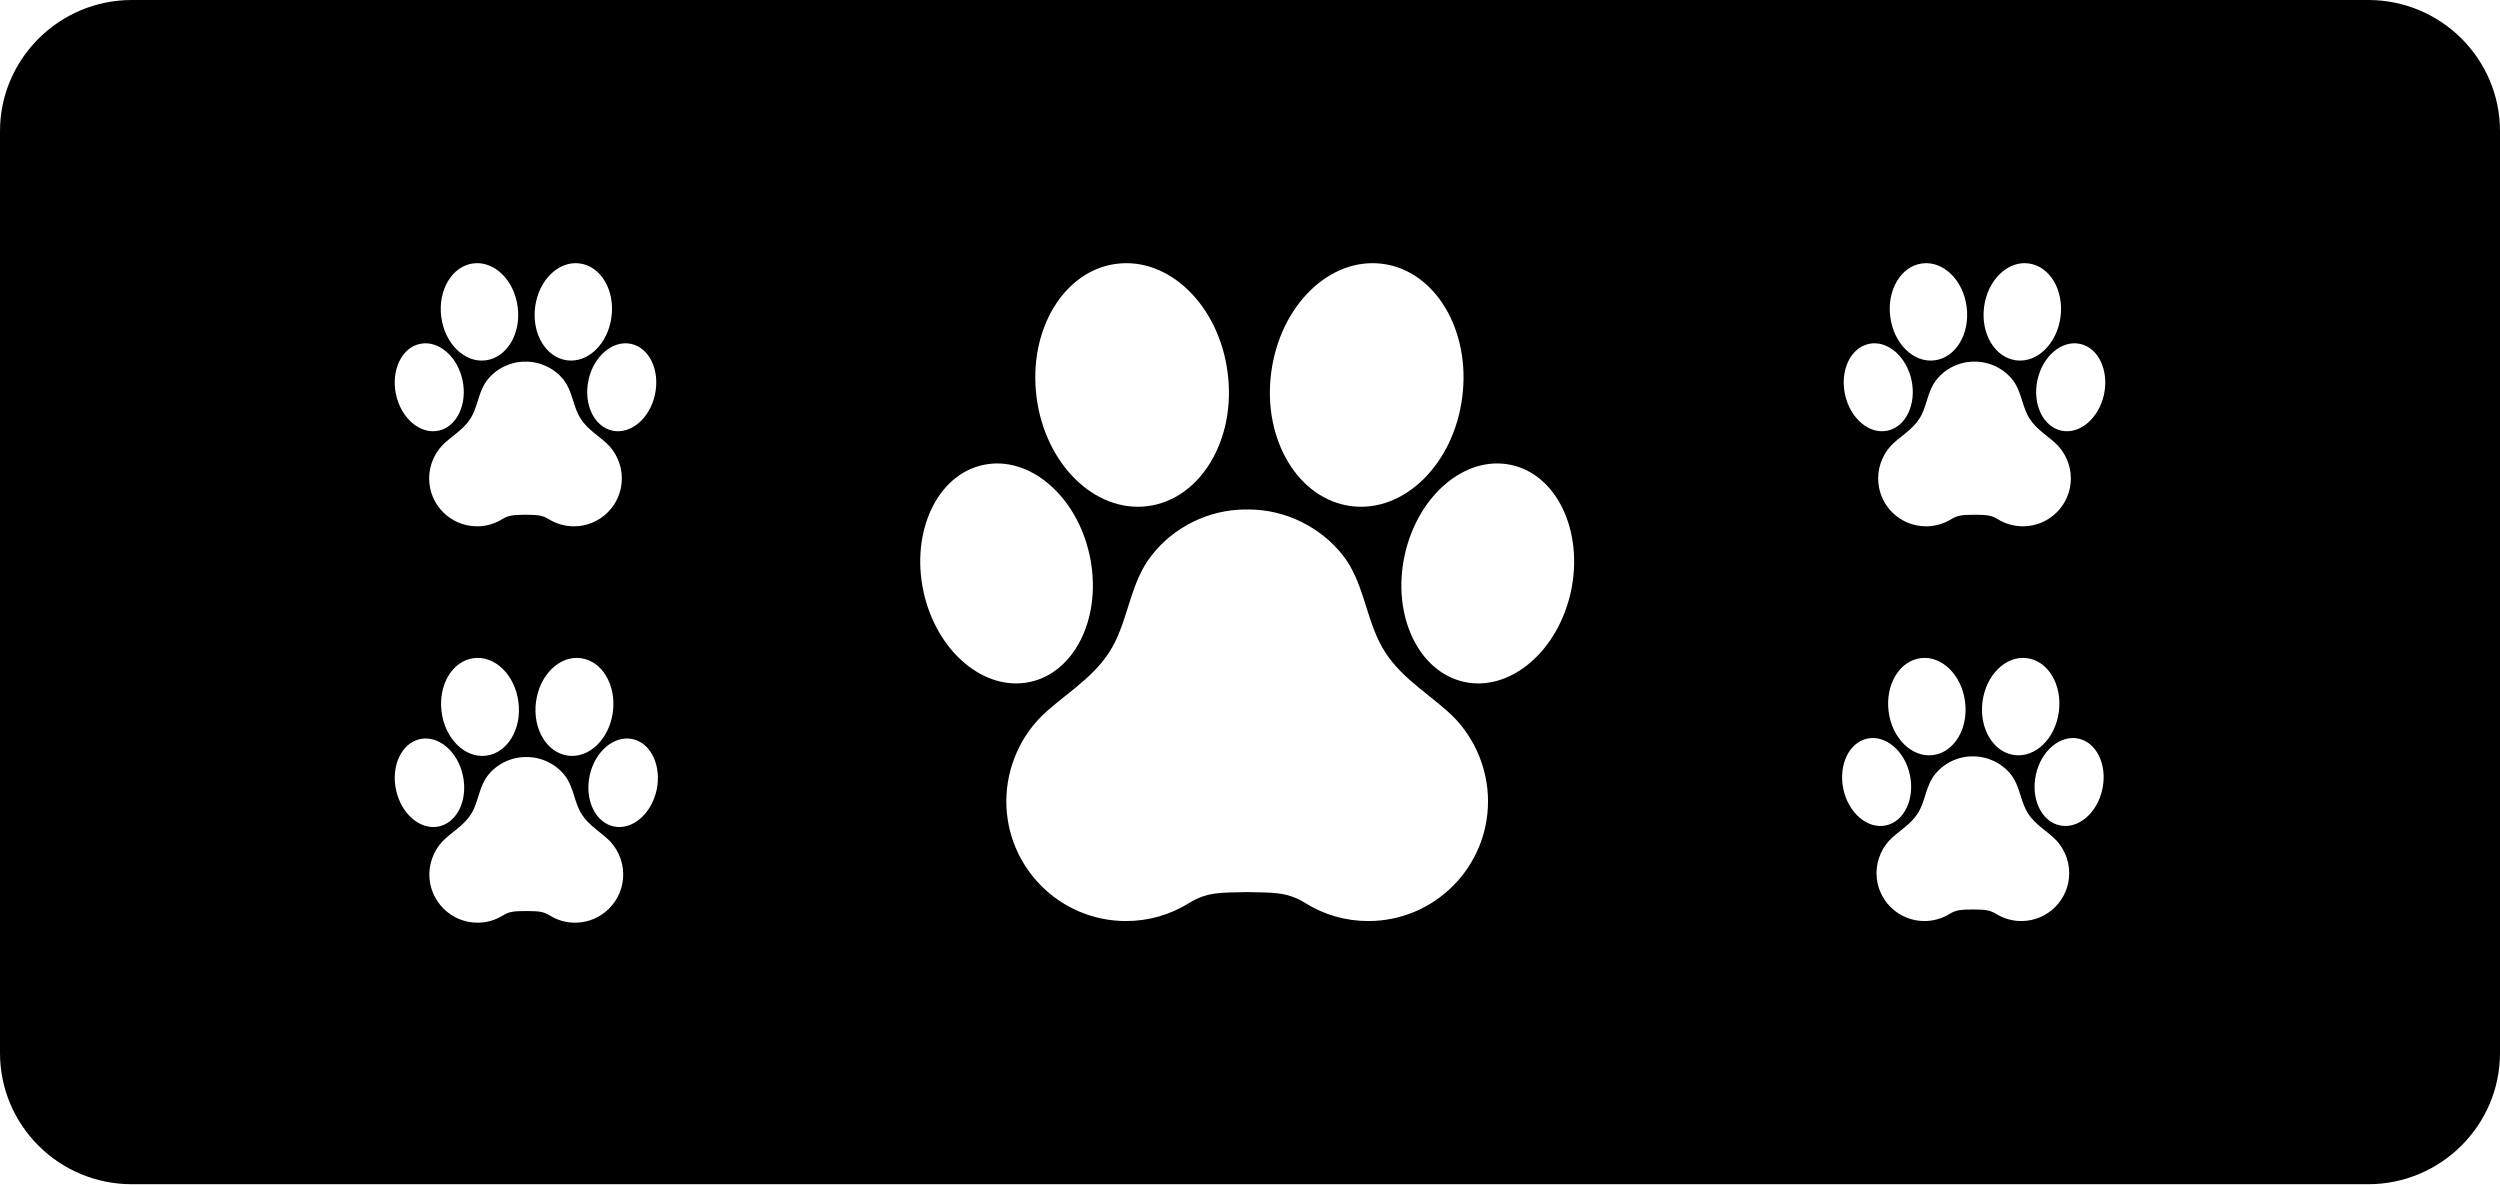
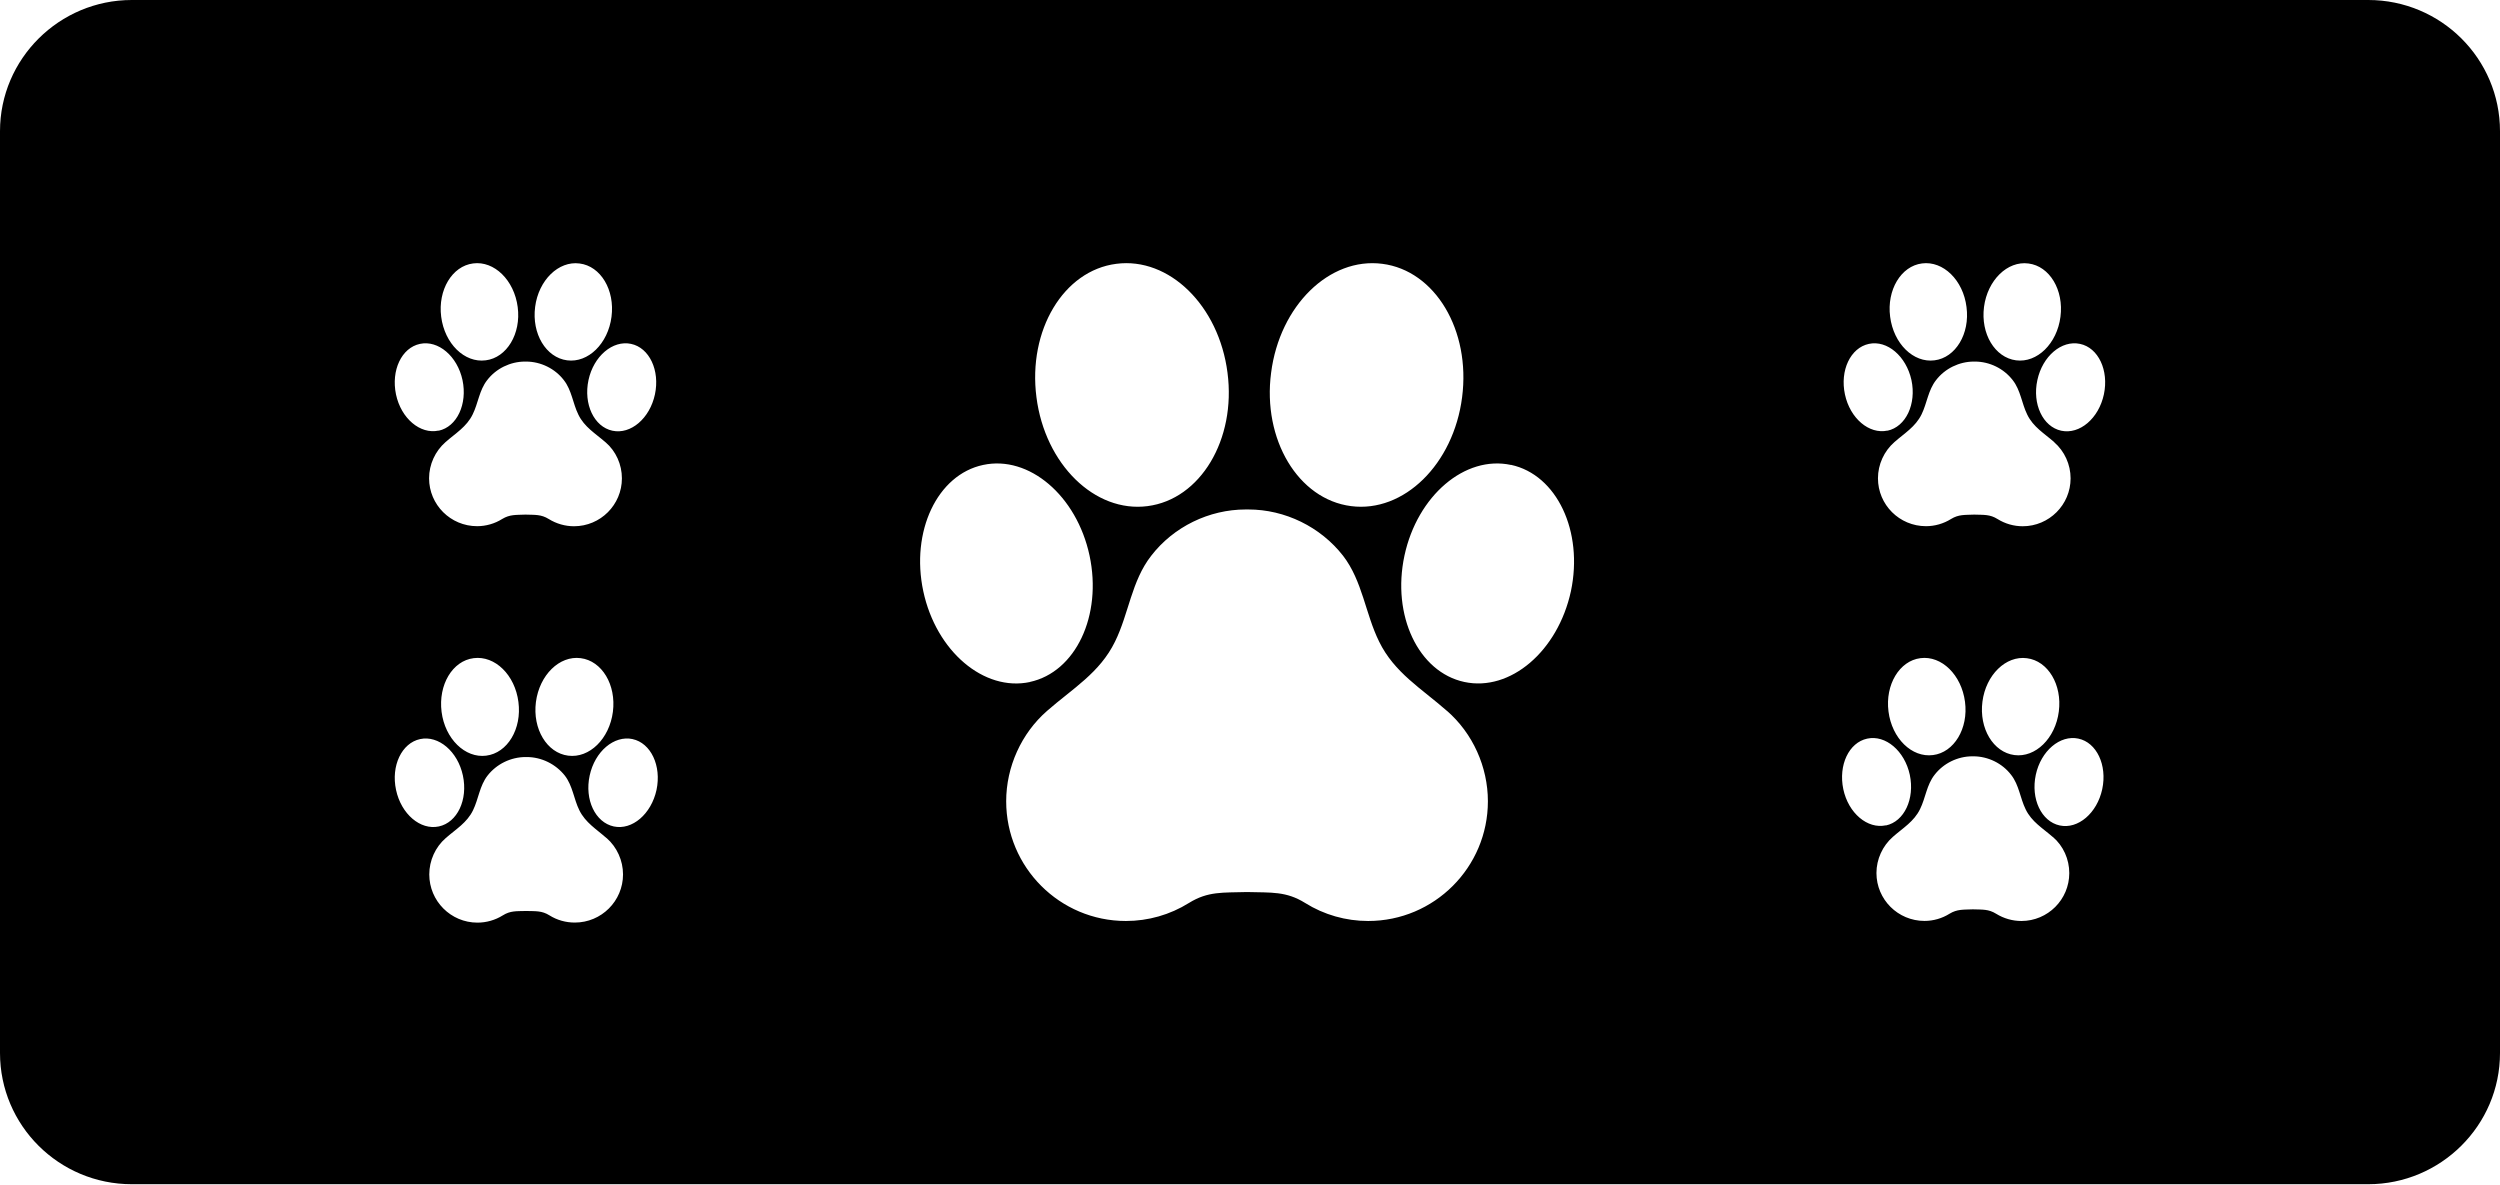
- <svg xmlns="http://www.w3.org/2000/svg" width="38px" height="18px" viewBox="0 0 38 18" version="1.1">
-   <defs />
-   <g id="Page-1" stroke="none" stroke-width="1" fill="none" fill-rule="evenodd">
-     <g id="D---tier-5" transform="translate(-2, -3)" fill="#000000">
-       <path d="M2,4.995 C2,3.893 2.902,3 4.003,3 L37.997,3 C39.103,3 40,3.893 40,4.995 L40,19.005 C40,20.107 39.098,21 37.997,21 L4.003,21 C2.897,21 2,20.107 2,19.005 L2,4.995 Z M9.383,8.477 C9.704,8.436 9.922,8.073 9.869,7.666 C9.817,7.259 9.514,6.962 9.193,7.004 C8.872,7.045 8.655,7.408 8.707,7.815 C8.759,8.223 9.062,8.519 9.383,8.477 Z M8.667,9.546 C8.946,9.486 9.108,9.142 9.03,8.777 C8.952,8.414 8.662,8.167 8.383,8.227 C8.104,8.286 7.942,8.63 8.019,8.995 C8.097,9.36 8.388,9.606 8.667,9.546 Z M10.62,8.477 C10.941,8.519 11.243,8.223 11.295,7.815 C11.348,7.408 11.131,7.045 10.81,7.004 C10.489,6.962 10.186,7.259 10.134,7.666 C10.081,8.073 10.299,8.436 10.62,8.477 Z M11.593,8.227 C11.313,8.167 11.023,8.414 10.945,8.777 C10.867,9.142 11.029,9.486 11.309,9.546 C11.588,9.606 11.878,9.36 11.956,8.995 C12.034,8.63 11.871,8.286 11.593,8.227 Z M11.203,9.722 C11.049,9.587 10.883,9.491 10.791,9.301 C10.706,9.131 10.69,8.933 10.571,8.779 C10.435,8.603 10.218,8.497 9.995,8.497 C9.993,8.497 9.99,8.498 9.987,8.498 C9.985,8.498 9.982,8.497 9.98,8.497 C9.757,8.497 9.541,8.603 9.405,8.779 C9.285,8.933 9.269,9.131 9.185,9.301 C9.093,9.491 8.926,9.587 8.772,9.722 C8.615,9.859 8.523,10.063 8.523,10.272 C8.523,10.674 8.849,11 9.252,11 C9.386,11 9.52,10.962 9.634,10.891 C9.75,10.819 9.841,10.829 9.987,10.824 C10.135,10.829 10.225,10.819 10.341,10.891 C10.456,10.962 10.589,11 10.724,11 C11.126,11 11.452,10.674 11.452,10.272 C11.452,10.063 11.361,9.859 11.203,9.722 Z M9.391,14.486 C9.714,14.445 9.934,14.079 9.88,13.67 C9.828,13.26 9.524,12.962 9.2,13.004 C8.877,13.045 8.659,13.41 8.712,13.82 C8.764,14.23 9.069,14.528 9.391,14.486 Z M8.671,15.562 C8.952,15.501 9.115,15.156 9.036,14.788 C8.958,14.422 8.666,14.174 8.385,14.234 C8.105,14.294 7.941,14.64 8.02,15.007 C8.098,15.374 8.39,15.622 8.671,15.562 Z M10.636,14.486 C10.959,14.528 11.263,14.23 11.316,13.82 C11.369,13.41 11.15,13.045 10.827,13.004 C10.504,12.962 10.2,13.26 10.147,13.67 C10.093,14.079 10.313,14.445 10.636,14.486 Z M11.615,14.234 C11.333,14.174 11.042,14.422 10.963,14.788 C10.884,15.155 11.048,15.501 11.329,15.562 C11.61,15.622 11.901,15.374 11.981,15.007 C12.058,14.64 11.895,14.294 11.615,14.234 Z M11.222,15.739 C11.068,15.603 10.901,15.506 10.808,15.316 C10.723,15.144 10.707,14.945 10.587,14.79 C10.449,14.613 10.232,14.507 10.007,14.507 C10.005,14.507 10.002,14.507 9.999,14.507 C9.998,14.507 9.995,14.507 9.992,14.507 C9.767,14.507 9.55,14.613 9.413,14.79 C9.293,14.945 9.276,15.144 9.193,15.316 C9.1,15.506 8.932,15.603 8.777,15.739 C8.619,15.877 8.526,16.082 8.526,16.292 C8.526,16.696 8.854,17.025 9.259,17.025 C9.395,17.025 9.529,16.987 9.645,16.914 C9.761,16.842 9.852,16.852 9.999,16.848 C10.148,16.852 10.239,16.842 10.355,16.914 C10.471,16.987 10.605,17.025 10.741,17.025 C11.145,17.025 11.473,16.696 11.473,16.292 C11.473,16.082 11.381,15.877 11.222,15.739 Z M19.445,10.693 C20.248,10.59 20.793,9.681 20.66,8.665 C20.531,7.647 19.774,6.906 18.97,7.01 C18.168,7.112 17.624,8.02 17.756,9.038 C17.886,10.056 18.643,10.797 19.445,10.693 Z M17.655,13.366 C18.353,13.216 18.758,12.356 18.563,11.444 C18.368,10.534 17.644,9.917 16.946,10.067 C16.248,10.215 15.842,11.076 16.036,11.987 C16.231,12.899 16.958,13.515 17.655,13.366 Z M22.538,10.693 C23.34,10.797 24.096,10.056 24.226,9.038 C24.358,8.02 23.815,7.112 23.013,7.01 C22.209,6.906 21.454,7.647 21.322,8.665 C21.189,9.681 21.735,10.59 22.538,10.693 Z M24.969,10.067 C24.27,9.916 23.546,10.534 23.35,11.444 C23.154,12.356 23.562,13.216 24.26,13.366 C24.958,13.515 25.682,12.899 25.879,11.987 C26.072,11.076 25.666,10.215 24.969,10.067 Z M23.995,13.805 C23.611,13.467 23.195,13.226 22.964,12.753 C22.754,12.328 22.713,11.832 22.417,11.448 C22.074,11.007 21.534,10.744 20.976,10.744 C20.97,10.744 20.963,10.745 20.956,10.745 C20.951,10.745 20.944,10.744 20.937,10.744 C20.379,10.744 19.84,11.007 19.5,11.448 C19.2,11.832 19.159,12.328 18.951,12.753 C18.72,13.226 18.304,13.467 17.918,13.805 C17.526,14.147 17.296,14.657 17.296,15.179 C17.296,16.184 18.11,17 19.117,17 C19.454,17 19.787,16.906 20.074,16.726 C20.364,16.546 20.589,16.571 20.956,16.56 C21.326,16.571 21.551,16.546 21.84,16.726 C22.127,16.906 22.459,17 22.798,17 C23.803,17 24.618,16.184 24.618,15.179 C24.618,14.657 24.389,14.147 23.995,13.805 Z M31.407,8.477 C31.728,8.436 31.946,8.073 31.893,7.666 C31.842,7.259 31.539,6.962 31.217,7.004 C30.896,7.045 30.679,7.408 30.732,7.815 C30.784,8.223 31.086,8.519 31.407,8.477 Z M30.691,9.546 C30.97,9.486 31.133,9.142 31.055,8.777 C30.976,8.414 30.687,8.167 30.408,8.227 C30.128,8.286 29.966,8.63 30.044,8.995 C30.122,9.36 30.412,9.606 30.691,9.546 Z M32.645,8.477 C32.965,8.519 33.268,8.223 33.32,7.815 C33.373,7.408 33.155,7.045 32.834,7.004 C32.513,6.962 32.211,7.259 32.158,7.666 C32.105,8.073 32.323,8.436 32.645,8.477 Z M33.617,8.227 C33.337,8.167 33.048,8.414 32.969,8.777 C32.891,9.142 33.054,9.486 33.333,9.546 C33.612,9.606 33.902,9.36 33.981,8.995 C34.058,8.63 33.896,8.286 33.617,8.227 Z M33.227,9.722 C33.074,9.587 32.907,9.491 32.815,9.301 C32.731,9.131 32.714,8.933 32.596,8.779 C32.459,8.603 32.243,8.497 32.02,8.497 C32.017,8.497 32.014,8.498 32.012,8.498 C32.01,8.498 32.007,8.497 32.004,8.497 C31.781,8.497 31.565,8.603 31.429,8.779 C31.309,8.933 31.293,9.131 31.21,9.301 C31.117,9.491 30.951,9.587 30.797,9.722 C30.64,9.859 30.548,10.063 30.548,10.272 C30.548,10.674 30.873,11 31.276,11 C31.411,11 31.544,10.962 31.659,10.891 C31.775,10.819 31.865,10.829 32.012,10.824 C32.16,10.829 32.25,10.819 32.365,10.891 C32.48,10.962 32.613,11 32.749,11 C33.15,11 33.477,10.674 33.477,10.272 C33.477,10.063 33.385,9.859 33.227,9.722 Z M31.383,14.477 C31.704,14.436 31.922,14.073 31.869,13.666 C31.817,13.259 31.514,12.962 31.193,13.004 C30.872,13.045 30.655,13.408 30.707,13.815 C30.759,14.223 31.062,14.519 31.383,14.477 Z M30.667,15.546 C30.946,15.486 31.108,15.142 31.03,14.777 C30.952,14.414 30.662,14.167 30.383,14.227 C30.104,14.286 29.942,14.63 30.019,14.995 C30.097,15.36 30.388,15.606 30.667,15.546 Z M32.62,14.477 C32.941,14.519 33.243,14.223 33.295,13.815 C33.348,13.408 33.131,13.045 32.81,13.004 C32.489,12.962 32.186,13.259 32.134,13.666 C32.081,14.073 32.299,14.436 32.62,14.477 Z M33.593,14.227 C33.313,14.167 33.023,14.414 32.945,14.777 C32.867,15.142 33.029,15.486 33.309,15.546 C33.588,15.606 33.878,15.36 33.956,14.995 C34.034,14.63 33.871,14.286 33.593,14.227 Z M33.203,15.722 C33.049,15.587 32.883,15.491 32.791,15.301 C32.706,15.131 32.69,14.933 32.571,14.779 C32.435,14.603 32.218,14.497 31.995,14.497 C31.993,14.497 31.99,14.498 31.987,14.498 C31.985,14.498 31.982,14.497 31.98,14.497 C31.757,14.497 31.541,14.603 31.405,14.779 C31.285,14.933 31.269,15.131 31.185,15.301 C31.093,15.491 30.926,15.587 30.772,15.722 C30.615,15.859 30.523,16.063 30.523,16.272 C30.523,16.674 30.849,17 31.252,17 C31.386,17 31.52,16.962 31.634,16.891 C31.75,16.819 31.841,16.829 31.987,16.824 C32.135,16.829 32.225,16.819 32.341,16.891 C32.456,16.962 32.589,17 32.724,17 C33.126,17 33.452,16.674 33.452,16.272 C33.452,16.063 33.361,15.859 33.203,15.722 Z" id="lb_t5" />
-     </g>
-   </g>
+ <svg xmlns="http://www.w3.org/2000/svg" width="38" height="18" viewBox="0 0 38 18">
+   <path d="M0 1.995C0 .893.902 0 2.003 0h33.994C37.103 0 38 .893 38 1.995v14.01C38 17.107 37.098 18 35.997 18H2.003C.897 18 0 17.107 0 16.005V1.995zm7.383 3.482c.32-.04.54-.404.486-.81-.053-.408-.356-.705-.677-.663-.32.04-.538.404-.486.81.052.41.355.705.676.663zm-.716 1.07c.28-.06.44-.405.363-.77-.078-.363-.368-.61-.647-.55-.28.06-.44.403-.364.768.077.365.368.61.647.55zm1.953-1.07c.32.042.623-.254.675-.662.053-.407-.164-.77-.485-.81-.32-.043-.624.254-.676.66-.053.408.165.77.486.812zm.973-.25c-.28-.06-.57.187-.648.55-.078.365.084.71.364.77.278.06.568-.187.646-.552.078-.365-.085-.71-.363-.768zm-.39 1.495c-.154-.135-.32-.23-.412-.42-.084-.17-.1-.37-.22-.523-.135-.177-.352-.283-.575-.283H7.98c-.223 0-.44.106-.575.282-.12.153-.136.35-.22.52-.092.19-.26.287-.413.422-.157.137-.25.34-.25.55 0 .402.327.728.73.728.134 0 .268-.038.382-.11.116-.07.207-.06.353-.066.148.005.238-.005.354.067.116.072.25.11.384.11.402 0 .728-.326.728-.728 0-.21-.09-.413-.25-.55zM7.39 11.486c.324-.04.544-.407.49-.816-.052-.41-.356-.708-.68-.666-.323.04-.54.406-.488.816.052.41.357.708.68.666zm-.72 1.076c.282-.06.445-.406.366-.774-.078-.366-.37-.614-.65-.554-.28.06-.445.406-.366.773.078.367.37.615.65.555zm1.966-1.076c.323.042.627-.256.68-.666.053-.41-.166-.775-.49-.816-.322-.042-.626.256-.68.666-.053.41.167.775.49.816zm.98-.252c-.283-.06-.574.188-.653.554-.08.367.085.713.366.774.28.06.57-.188.65-.555.078-.367-.085-.713-.365-.773zM9.22 12.74c-.154-.137-.32-.234-.414-.424-.085-.172-.1-.37-.22-.526-.14-.177-.356-.283-.58-.283h-.01-.006c-.225 0-.442.106-.58.283-.12.155-.136.354-.22.526-.092.19-.26.287-.415.423-.158.137-.25.342-.25.552 0 .404.327.733.732.733.135 0 .27-.038.385-.11.116-.073.207-.063.354-.067.148.004.24-.006.355.066.116.073.25.11.386.11.405 0 .733-.328.733-.732 0-.21-.092-.415-.25-.553zm8.223-5.047c.803-.103 1.348-1.012 1.215-2.028-.13-1.018-.886-1.76-1.69-1.655-.802.102-1.346 1.01-1.214 2.028.13 1.018.887 1.76 1.69 1.655zm-1.79 2.673c.698-.15 1.103-1.01.908-1.922-.195-.91-.92-1.527-1.617-1.377-.698.148-1.104 1.01-.91 1.92.195.912.922 1.528 1.62 1.38zm4.883-2.673c.802.104 1.558-.637 1.688-1.655.132-1.018-.41-1.926-1.213-2.028-.804-.104-1.56.637-1.69 1.655-.134 1.016.412 1.925 1.215 2.028zm2.43-.626c-.698-.15-1.422.467-1.618 1.377-.196.912.212 1.772.91 1.922.698.15 1.422-.467 1.62-1.38.192-.91-.214-1.77-.91-1.92zm-.973 3.738c-.384-.338-.8-.58-1.03-1.052-.21-.425-.252-.92-.548-1.305-.343-.44-.883-.704-1.44-.704h-.04c-.558 0-1.097.263-1.437.704-.3.384-.34.88-.55 1.305-.23.473-.646.714-1.032 1.052-.392.342-.622.852-.622 1.374 0 1.004.814 1.82 1.82 1.82.338 0 .67-.094.958-.274.29-.18.515-.155.882-.166.37.01.595-.014.884.166.287.18.62.274.958.274 1.005 0 1.82-.816 1.82-1.82 0-.523-.23-1.033-.623-1.375zm7.412-5.328c.32-.04.54-.404.486-.81-.05-.408-.354-.705-.676-.663-.32.04-.538.404-.485.81.052.41.354.705.675.663zm-.716 1.07c.28-.06.443-.405.365-.77-.08-.363-.368-.61-.647-.55-.28.06-.442.403-.364.768.078.365.368.61.647.55zm1.955-1.07c.32.042.623-.254.675-.662.053-.407-.165-.77-.486-.81-.32-.043-.623.254-.676.66-.053.408.165.77.487.812zm.972-.25c-.28-.06-.57.187-.648.55-.08.365.084.71.363.77.28.06.57-.187.648-.552.078-.365-.084-.71-.363-.768zm-.39 1.495c-.153-.135-.32-.23-.412-.42-.084-.17-.1-.37-.22-.523-.136-.177-.352-.283-.575-.283h-.016c-.223 0-.44.106-.575.282-.12.153-.137.35-.22.52-.093.19-.26.287-.413.422-.157.137-.25.34-.25.55 0 .402.326.728.73.728.134 0 .267-.038.382-.11.115-.07.205-.06.352-.066.148.005.238-.005.353.067.115.072.248.11.384.11.4 0 .727-.326.727-.728 0-.21-.092-.413-.25-.55zm-1.844 4.755c.32-.04.54-.404.486-.81-.053-.408-.356-.705-.677-.663-.32.04-.538.404-.486.81.052.41.355.705.676.663zm-.716 1.07c.28-.06.44-.405.363-.77-.078-.363-.368-.61-.647-.55-.28.06-.44.403-.364.768.077.365.368.61.647.55zm1.953-1.07c.32.042.623-.254.675-.662.053-.407-.164-.77-.485-.81-.32-.043-.624.254-.676.66-.053.408.165.77.486.812zm.973-.25c-.28-.06-.57.187-.648.55-.078.365.084.71.364.77.278.06.568-.187.646-.552.078-.365-.085-.71-.363-.768zm-.39 1.495c-.154-.135-.32-.23-.412-.42-.084-.17-.1-.37-.22-.523-.135-.177-.352-.283-.575-.283h-.015c-.223 0-.44.106-.575.282-.12.153-.136.35-.22.52-.092.19-.26.287-.413.422-.157.137-.25.34-.25.55 0 .402.327.728.73.728.134 0 .268-.038.382-.11.116-.07.207-.06.353-.066.148.005.238-.005.354.067.116.072.25.11.384.11.402 0 .728-.326.728-.728 0-.21-.09-.413-.25-.55z" fill="#000" fill-rule="evenodd" />
</svg>
